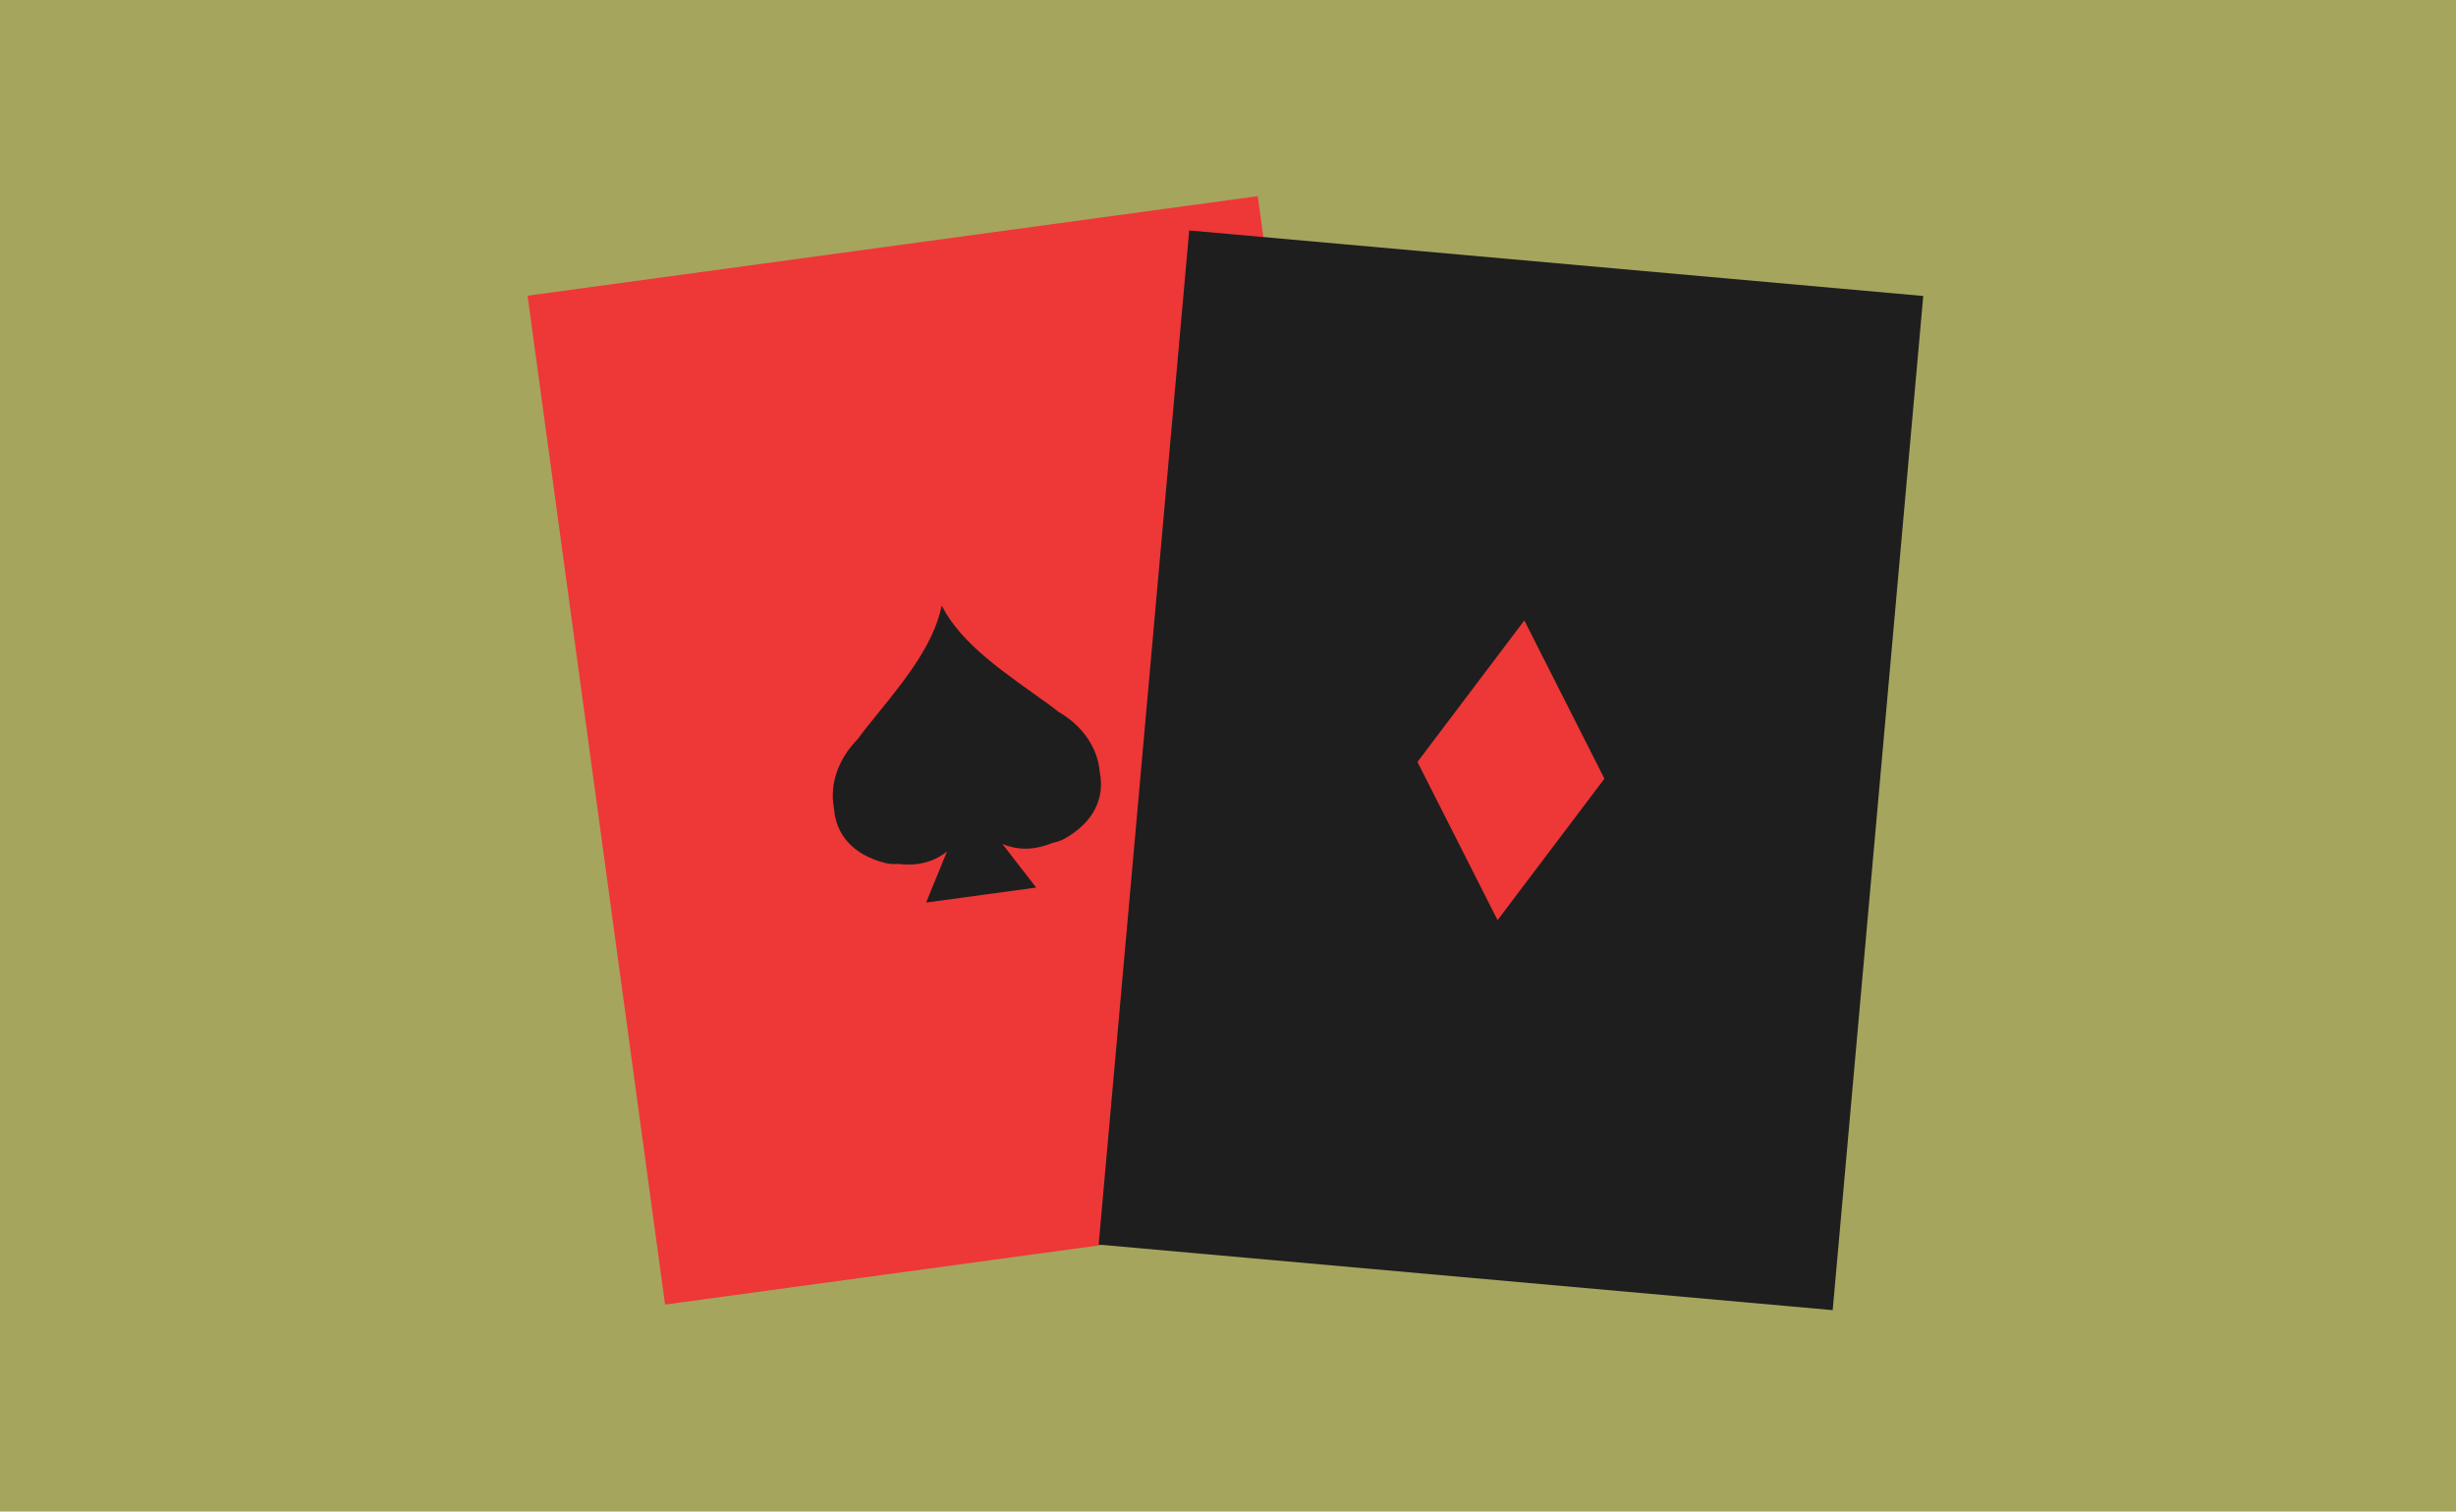
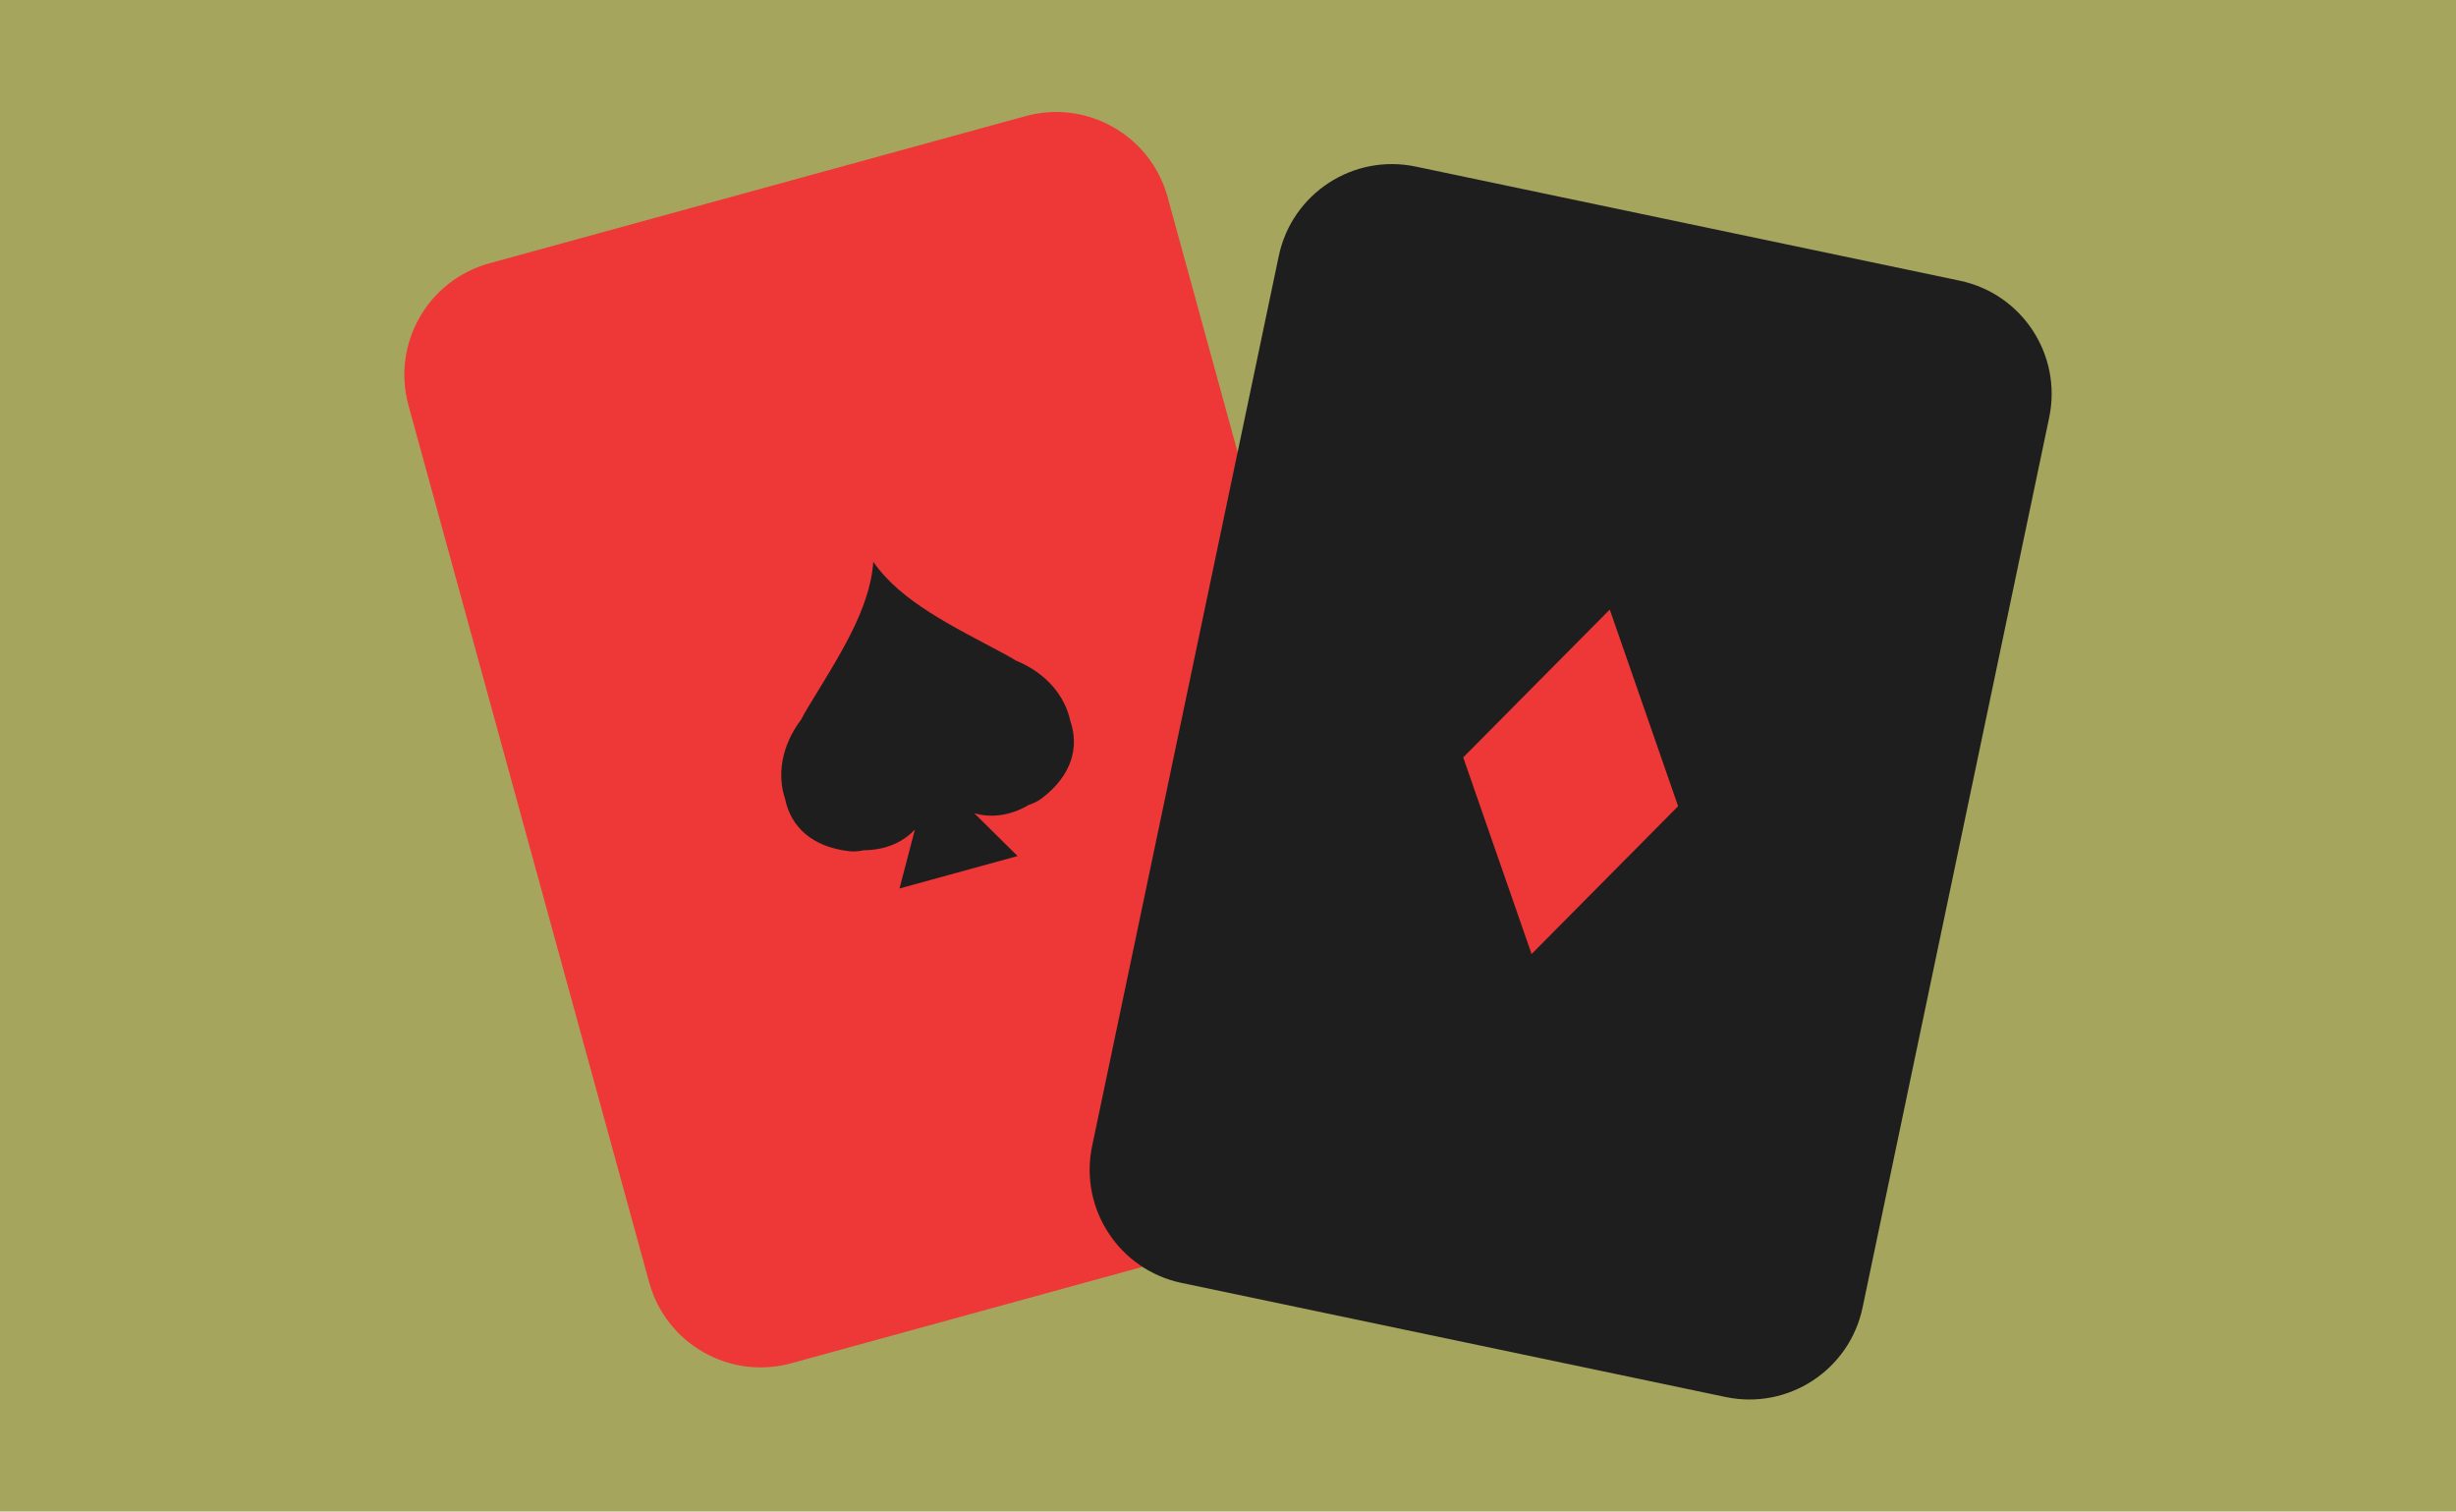
<svg xmlns="http://www.w3.org/2000/svg" width="650" height="400" viewBox="0 0 171.979 105.833" version="1.1" id="svg5">
  <defs id="defs2">
    <mask maskUnits="userSpaceOnUse" id="mask6921">
      <rect style="fill:#ffffff;fill-opacity:1;stroke-width:22.674;stroke-linecap:round;stroke-linejoin:round;stop-color:#000000" id="rect6923" width="36.041" height="65.434" x="274.131" y="206.049" ry="0" transform="scale(-1,1)" />
    </mask>
    <mask maskUnits="userSpaceOnUse" id="mask6921-3">
      <rect style="fill:#ffffff;fill-opacity:1;stroke-width:22.674;stroke-linecap:round;stroke-linejoin:round;stop-color:#000000" id="rect6923-7" width="36.041" height="65.434" x="274.131" y="206.049" ry="0" transform="scale(-1,1)" />
    </mask>
  </defs>
-   <g id="layer2">
-     <rect style="fill:#a5a55e;fill-opacity:1;stroke-width:3.627;stroke-linecap:round;stroke-linejoin:round;stop-color:#000000" id="rect7124" width="171.979" height="105.833" x="0" y="-4.7908106e-08" ry="0" />
-   </g>
  <g id="layer1">
-     <g id="g6970" transform="matrix(1.296401,0,0,1.296401,36.24798,1.089976)">
-       <g id="g6958" transform="rotate(-7.761886,70.36167,-91.58722)">
-         <rect style="fill:#ee3737;fill-opacity:1;stroke-width:2.74;stroke-linecap:round;stroke-linejoin:round;stop-color:#000000" id="rect1154-1" width="54.993" height="39.806" x="4.722" y="-26.569" ry="6.863" rx="0" transform="rotate(90)" />
-         <path id="path4104" style="fill:#1e1e1e;fill-opacity:1;stroke-width:2.119;stroke-linecap:round;stroke-linejoin:round;stop-color:#000000" d="m 6.666,24.331 c -0.784,2.238 -2.892,4.057 -4.993,6.049 -0.163,0.155 -0.317,0.312 -0.463,0.469 -1.29,0.999 -1.857,2.315 -1.788,3.548 -0.09,1.405 0.666,2.617 2.345,3.293 0.222,0.089 0.457,0.134 0.698,0.145 1.153,0.306 2.037,0.081 2.692,-0.31 L 3.666,40.106 H 9.666 L 8.175,37.525 c 0.656,0.391 1.54,0.615 2.692,0.309 0.241,-0.011 0.476,-0.055 0.698,-0.145 1.677,-0.676 2.433,-1.886 2.345,-3.289 0.07,-1.235 -0.497,-2.553 -1.79,-3.553 -0.146,-0.157 -0.299,-0.313 -0.461,-0.467 -2.101,-1.992 -4.208,-3.811 -4.992,-6.049 z" />
-       </g>
-       <g id="g6962" transform="rotate(5.102446,-79.25337,-20.49793)">
-         <rect style="fill:#1e1e1e;fill-opacity:1;stroke-width:2.74;stroke-linecap:round;stroke-linejoin:round;stop-color:#000000" id="rect1154" width="54.993" height="39.806" x="1.204" y="-78.477" ry="6.863" rx="0" transform="rotate(90)" />
-         <path id="path3975" style="fill:#ee3737;fill-opacity:1;stroke-width:3.125;stroke-linecap:round;stroke-linejoin:round;stop-color:#000000" d="m 58.574,20.574 -5.07,8.127 5.07,8.126 5.069,-8.126 z" />
-       </g>
+     <rect style="display:inline;fill:#a5a55e;fill-opacity:1;stroke-width:3.627;stroke-linecap:round;stroke-linejoin:round;stop-color:#000000" id="rect7124" width="171.979" height="105.833" x="0" y="0" ry="0" />
+     <g id="g5086" transform="translate(-0.5127733,1.71096)">
+       <rect style="fill:#ee3737;fill-opacity:1;stroke-width:2;stroke-linejoin:round;stop-color:#000000" id="rect2363" width="55.121" height="79.867" x="21.018" y="25.335" ry="8.096" transform="rotate(-15.34843)" />
+       <rect style="fill:#1e1e1e;fill-opacity:1;stroke-width:2;stroke-linejoin:round;stop-color:#000000" id="rect2363-4" width="55.121" height="79.867" x="91.468" y="-10.71" ry="8.096" transform="rotate(11.8433)" />
+       <path id="path4104-3" style="fill:#1e1e1e;fill-opacity:1;stroke-width:3.028;stroke-linecap:round;stroke-linejoin:round;stop-color:#000000" d="m 61.665,37.624 c -0.234,3.381 -2.45,6.685 -4.592,10.226 -0.167,0.275 -0.319,0.549 -0.461,0.821 -1.4,1.865 -1.683,3.893 -1.121,5.567 0.408,1.97 1.909,3.354 4.477,3.651 0.34,0.039 0.68,0.012 1.016,-0.065 1.704,-0.015 2.838,-0.659 3.593,-1.446 l -1.077,4.122 8.269,-2.271 -3.031,-2.993 c 1.051,0.29 2.355,0.265 3.827,-0.593 0.328,-0.106 0.635,-0.256 0.907,-0.463 2.055,-1.566 2.639,-3.52 1.986,-5.42 -0.371,-1.728 -1.651,-3.331 -3.812,-4.22 -0.26,-0.161 -0.53,-0.318 -0.813,-0.469 -3.65,-1.95 -7.242,-3.66 -9.17,-6.447 z" />
+       <path id="path3975-8-1" style="display:inline;fill:#ee3737;fill-opacity:1;stroke-width:4.756;stroke-linecap:round;stroke-linejoin:round;stop-color:#000000" d="m 113.235,40.969 -10.263,10.354 4.788,13.769 10.262,-10.354 z" />
    </g>
  </g>
</svg>
